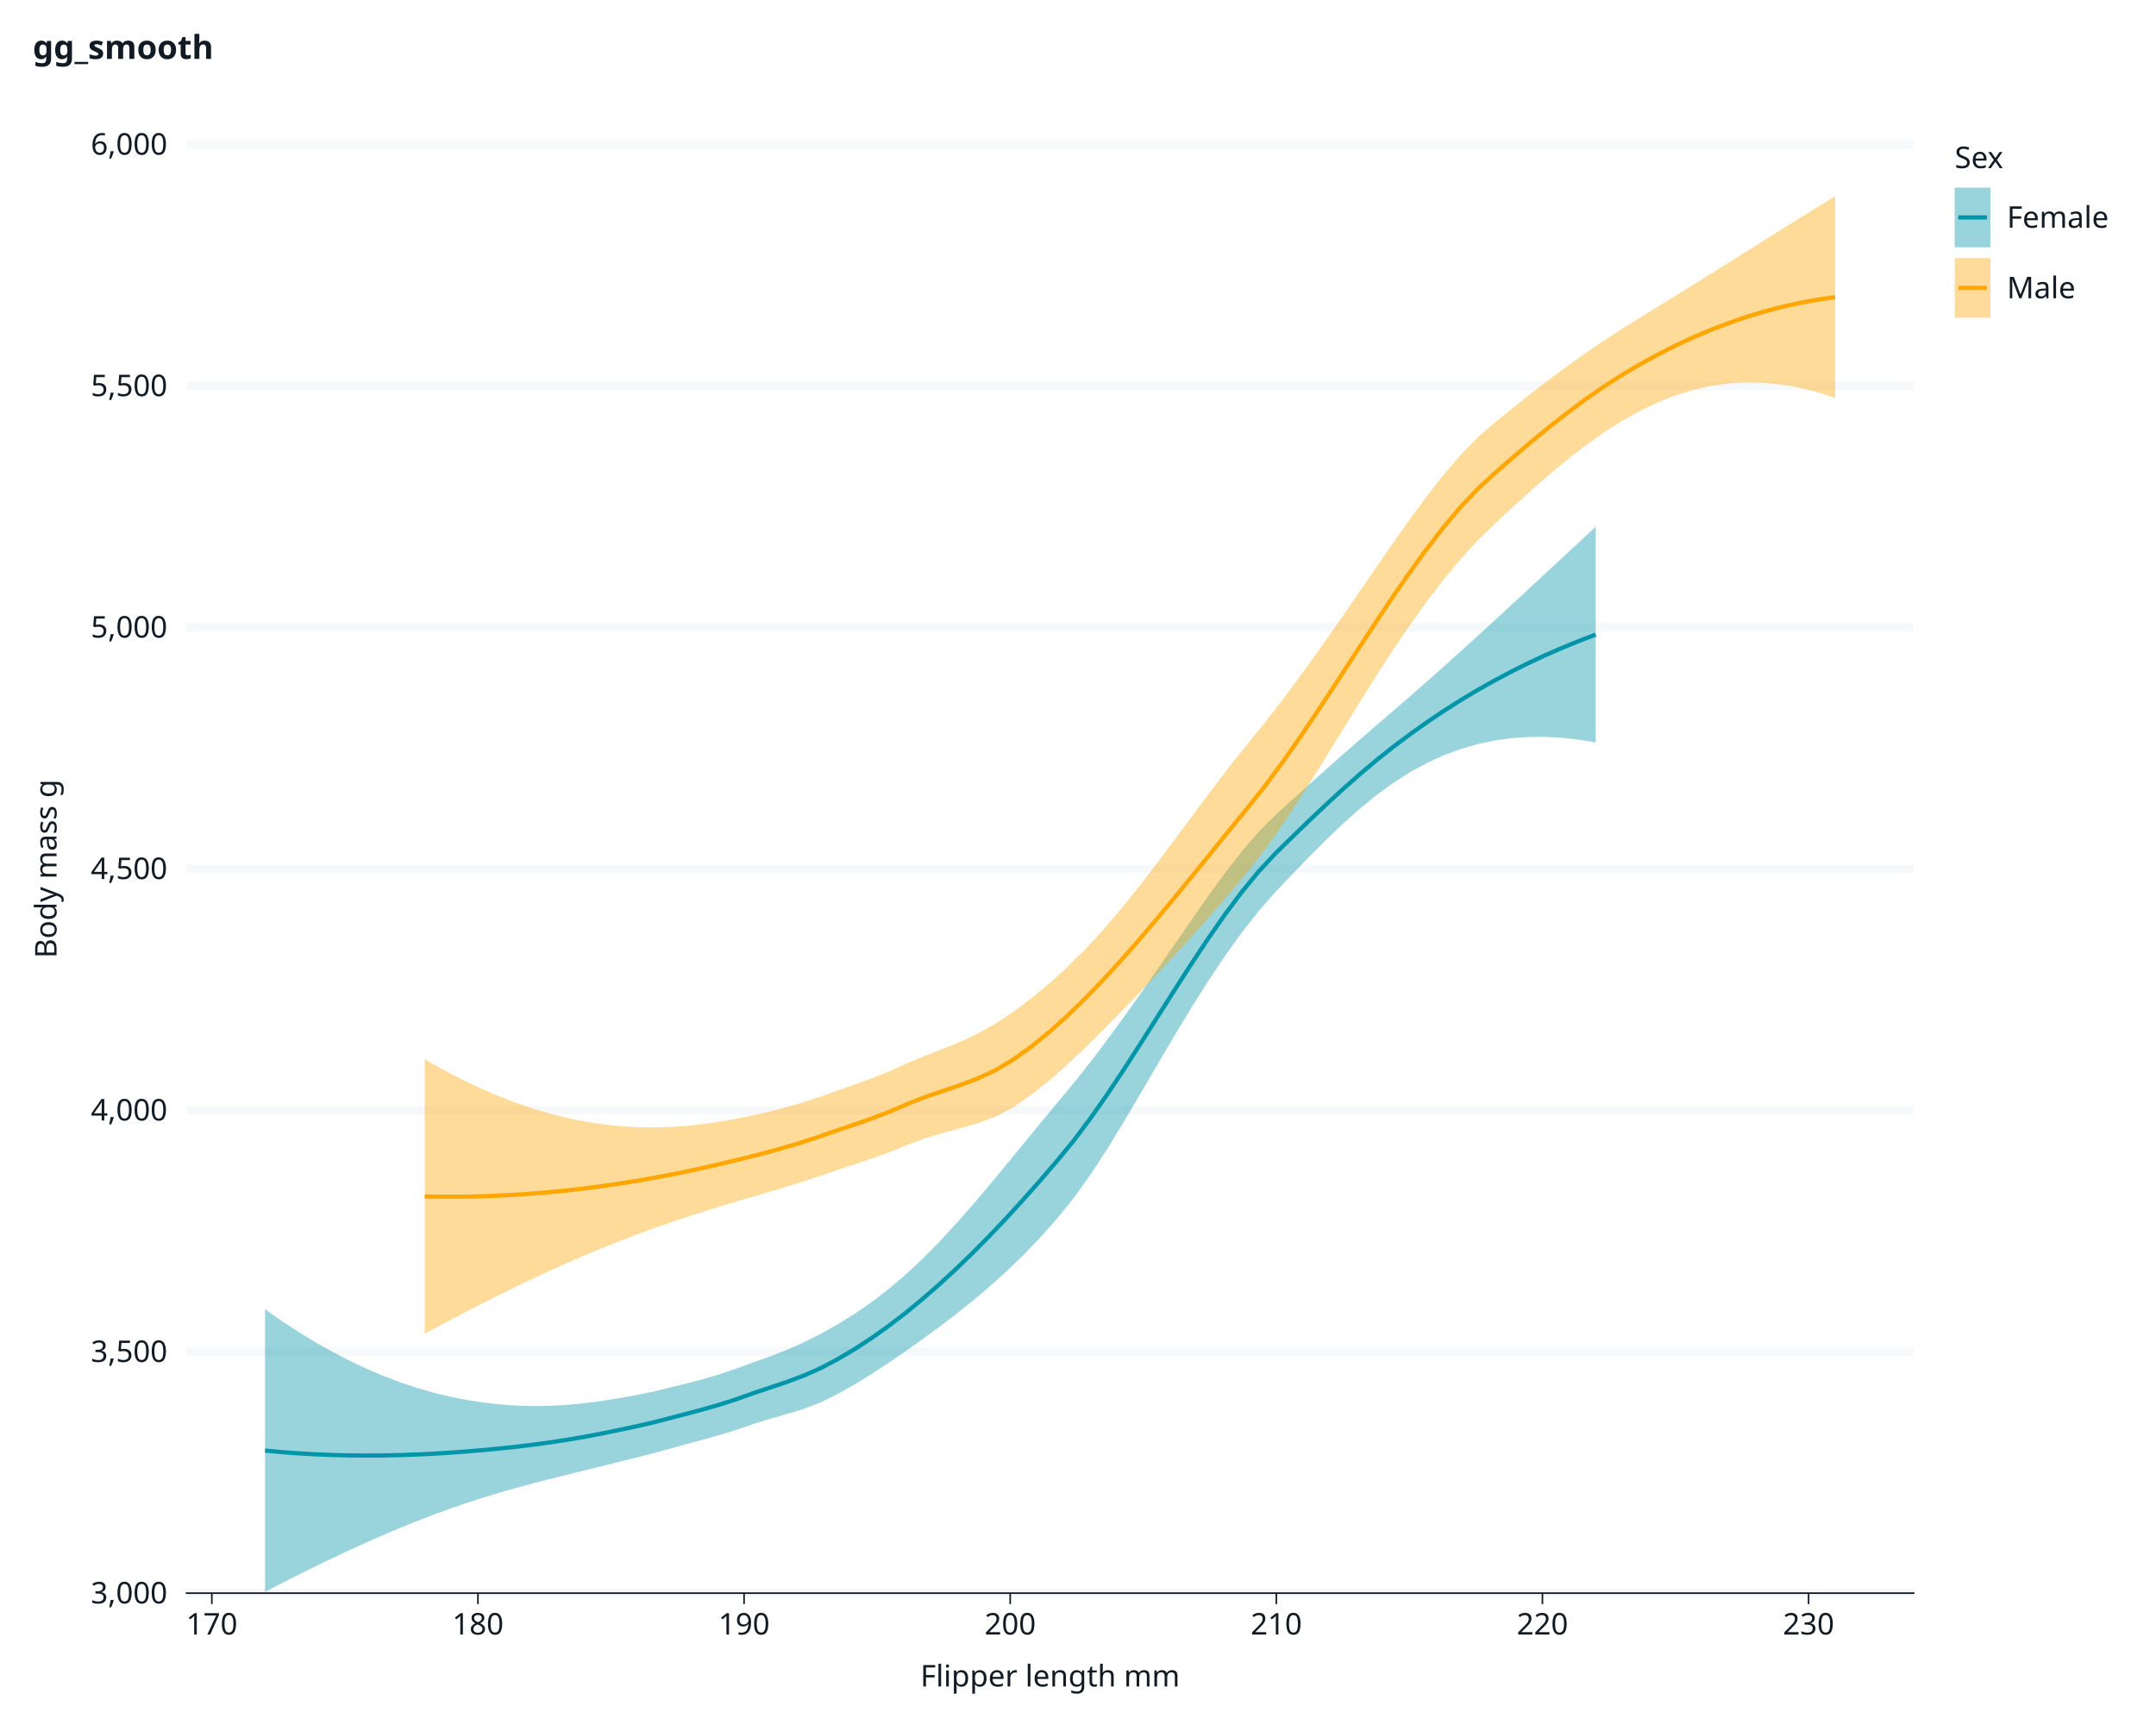
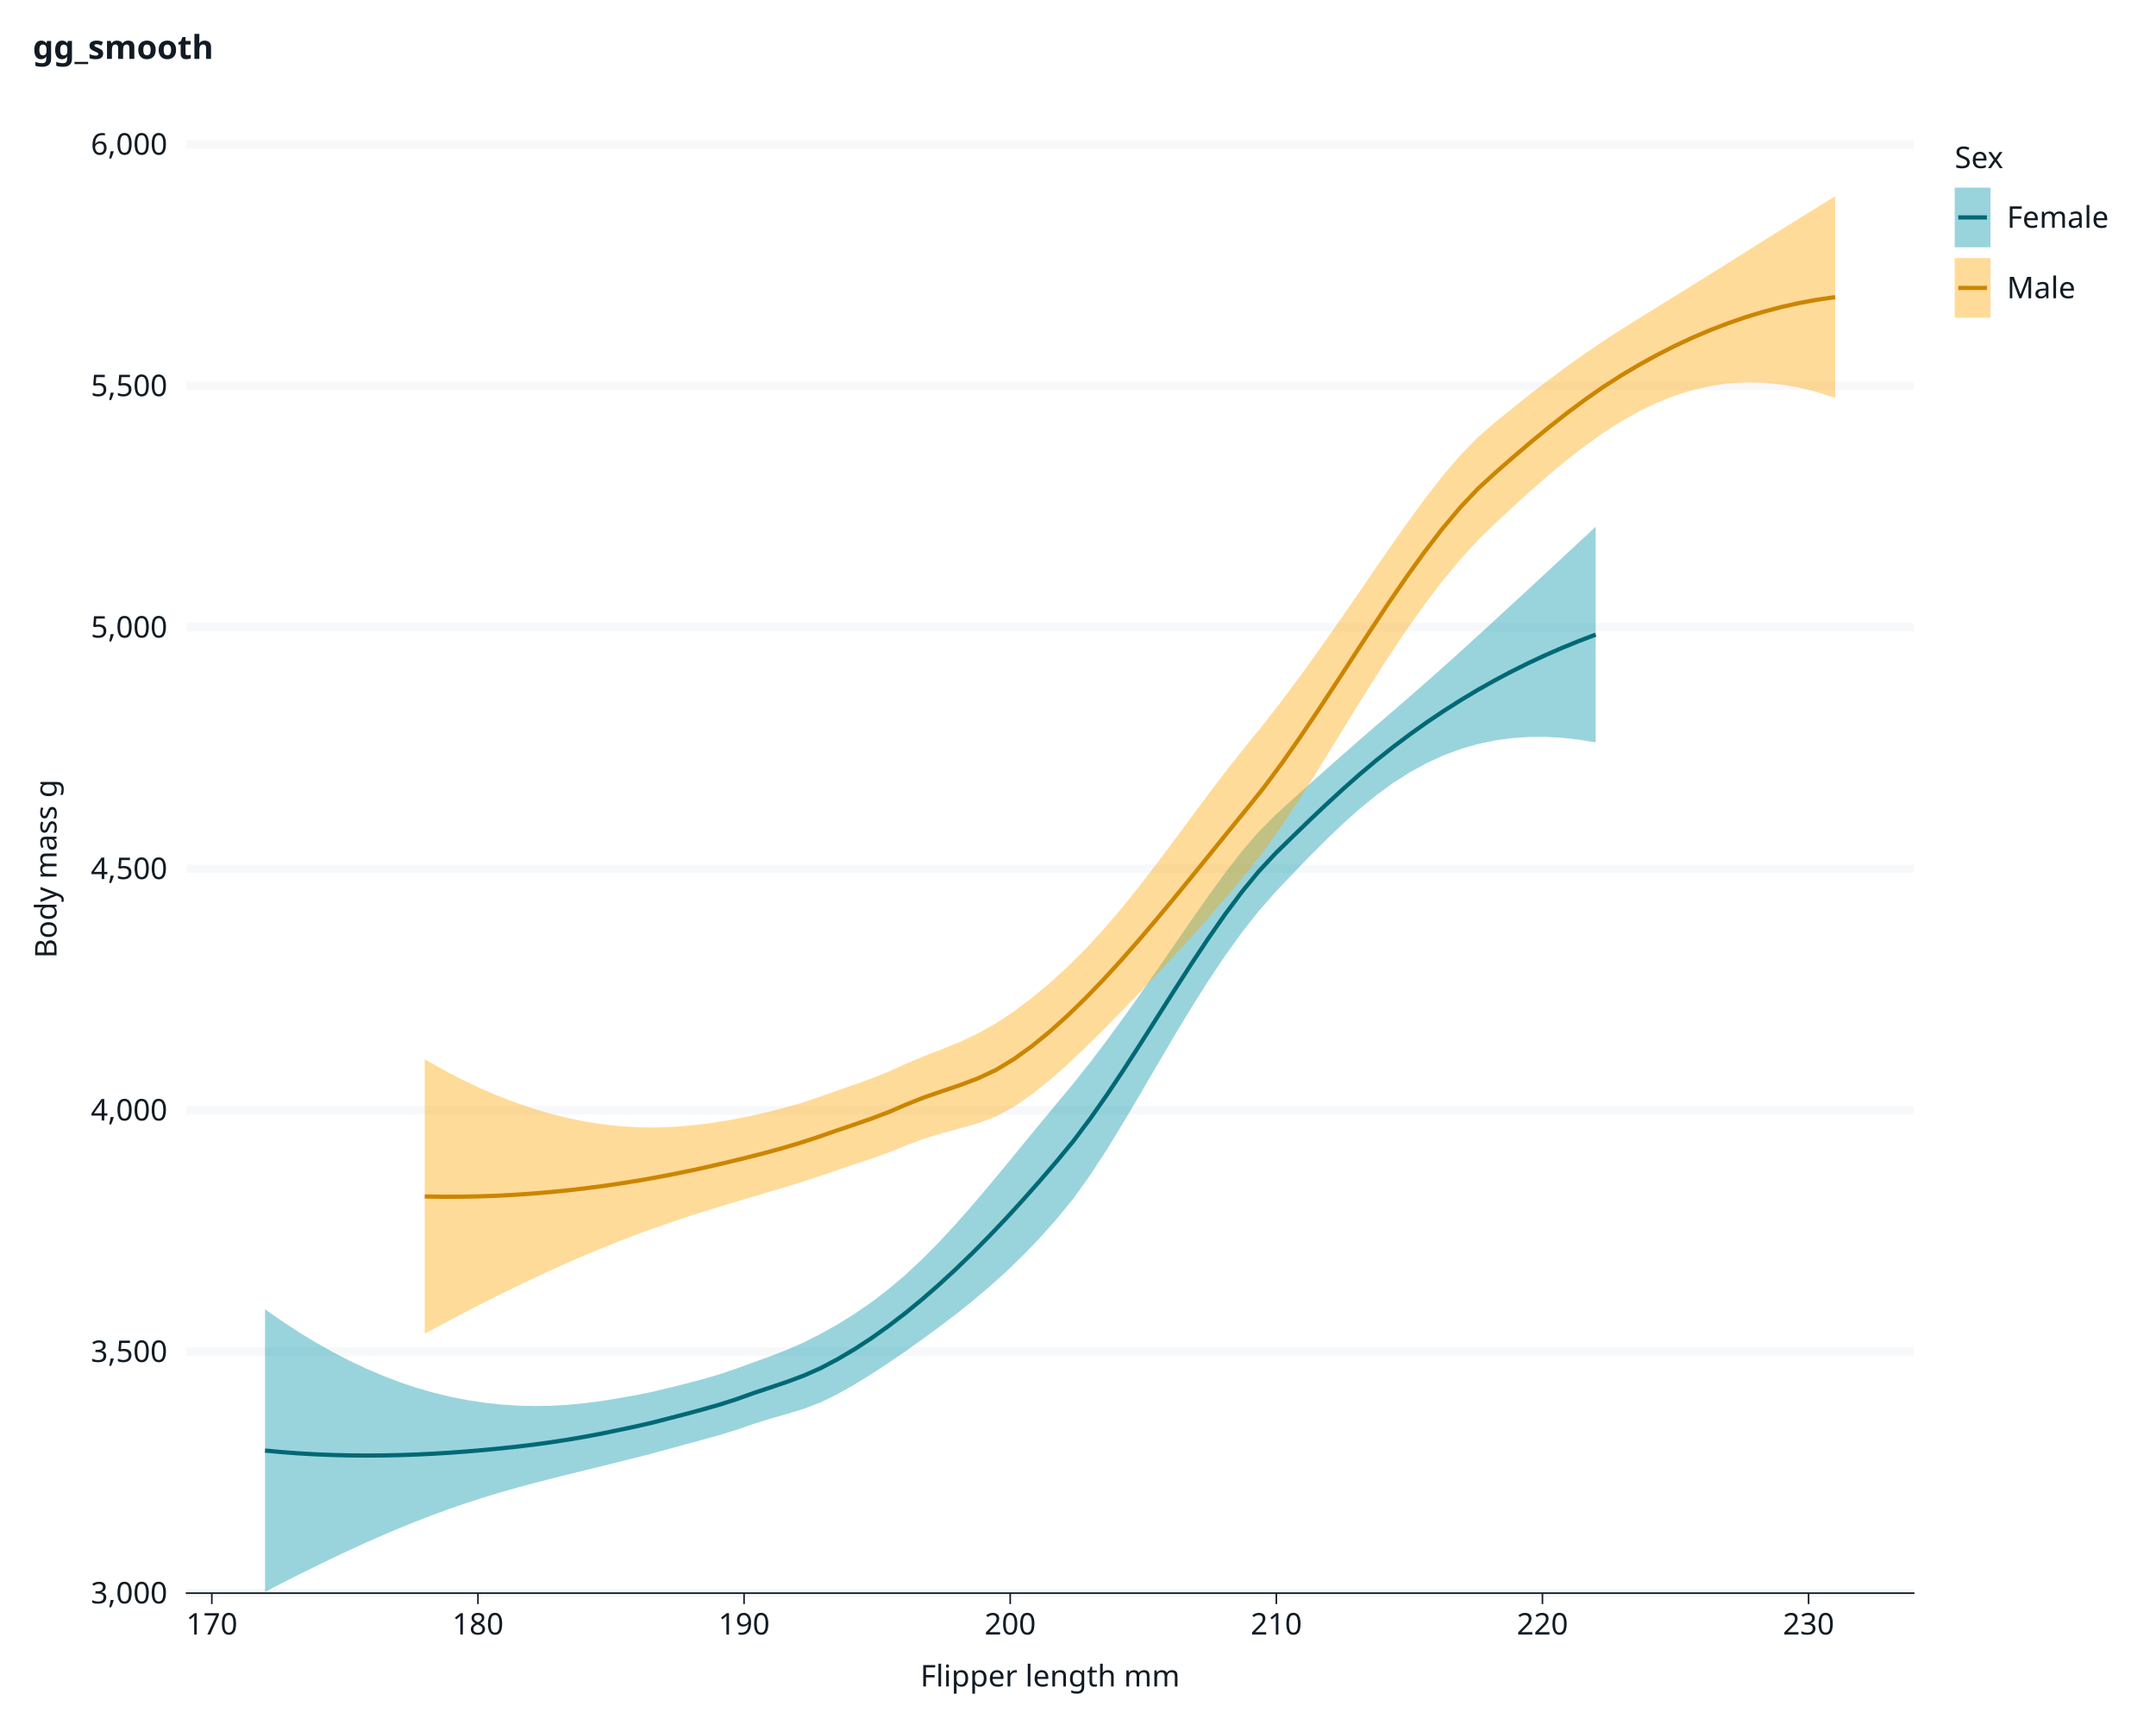
<svg xmlns="http://www.w3.org/2000/svg" class="svglite" data-engine-version="2.0" width="720.00pt" height="576.00pt" viewBox="0 0 720.00 576.00">
  <defs>
    <style type="text/css">
    .svglite line, .svglite polyline, .svglite polygon, .svglite path, .svglite rect, .svglite circle {
      fill: none;
      stroke: #000000;
      stroke-linecap: round;
      stroke-linejoin: round;
      stroke-miterlimit: 10.00;
    }
  </style>
  </defs>
  <rect width="100%" height="100%" style="stroke: none; fill: #FFFFFF;" />
  <defs>
    <clipPath id="cpMC4wMHw3MjAuMDB8MC4wMHw1NzYuMDA=">
      <rect x="0.00" y="0.00" width="720.00" height="576.00" />
    </clipPath>
  </defs>
  <g clip-path="url(#cpMC4wMHw3MjAuMDB8MC4wMHw1NzYuMDA=)">
    <rect x="0" y="0.00" width="720.00" height="576.00" style="stroke-width: 1.07; stroke: #FFFFFF; fill: #FFFFFF;" />
    <rect x="62.29" y="48.21" width="576.79" height="483.76" style="stroke-width: 1.07; stroke: #FFFFFF; fill: #FFFFFF;" />
    <polyline points="115.17,531.97 115.17,48.21 " style="stroke-width: 2.84; stroke: none; stroke-linecap: butt;" />
    <polyline points="204.05,531.97 204.05,48.21 " style="stroke-width: 2.84; stroke: none; stroke-linecap: butt;" />
    <polyline points="292.92,531.97 292.92,48.21 " style="stroke-width: 2.84; stroke: none; stroke-linecap: butt;" />
    <polyline points="381.79,531.97 381.79,48.21 " style="stroke-width: 2.84; stroke: none; stroke-linecap: butt;" />
    <polyline points="470.67,531.97 470.67,48.21 " style="stroke-width: 2.84; stroke: none; stroke-linecap: butt;" />
    <polyline points="559.54,531.97 559.54,48.21 " style="stroke-width: 2.84; stroke: none; stroke-linecap: butt;" />
    <polyline points="62.29,531.97 639.08,531.97 " style="stroke-width: 2.84; stroke: #F6F8FA; stroke-linecap: butt;" />
    <polyline points="62.29,451.34 639.08,451.34 " style="stroke-width: 2.84; stroke: #F6F8FA; stroke-linecap: butt;" />
    <polyline points="62.29,370.71 639.08,370.71 " style="stroke-width: 2.84; stroke: #F6F8FA; stroke-linecap: butt;" />
    <polyline points="62.29,290.09 639.08,290.09 " style="stroke-width: 2.84; stroke: #F6F8FA; stroke-linecap: butt;" />
    <polyline points="62.29,209.46 639.08,209.46 " style="stroke-width: 2.84; stroke: #F6F8FA; stroke-linecap: butt;" />
    <polyline points="62.29,128.84 639.08,128.84 " style="stroke-width: 2.84; stroke: #F6F8FA; stroke-linecap: butt;" />
    <polyline points="62.29,48.21 639.08,48.21 " style="stroke-width: 2.84; stroke: #F6F8FA; stroke-linecap: butt;" />
    <polyline points="70.74,531.97 70.74,48.21 " style="stroke-width: 2.84; stroke: none; stroke-linecap: butt;" />
    <polyline points="159.61,531.97 159.61,48.21 " style="stroke-width: 2.84; stroke: none; stroke-linecap: butt;" />
    <polyline points="248.48,531.97 248.48,48.21 " style="stroke-width: 2.84; stroke: none; stroke-linecap: butt;" />
    <polyline points="337.36,531.97 337.36,48.21 " style="stroke-width: 2.84; stroke: none; stroke-linecap: butt;" />
    <polyline points="426.23,531.97 426.23,48.21 " style="stroke-width: 2.84; stroke: none; stroke-linecap: butt;" />
    <polyline points="515.10,531.97 515.10,48.21 " style="stroke-width: 2.84; stroke: none; stroke-linecap: butt;" />
    <polyline points="603.98,531.97 603.98,48.21 " style="stroke-width: 2.84; stroke: none; stroke-linecap: butt;" />
    <polygon points="88.51,437.18 94.14,441.12 99.76,444.80 105.39,448.23 111.01,451.40 116.64,454.32 122.26,456.98 127.89,459.38 133.51,461.53 139.14,463.41 144.76,465.03 150.39,466.39 156.01,467.50 161.64,468.36 167.26,468.98 172.89,469.36 178.51,469.50 184.13,469.40 189.76,469.07 195.38,468.53 201.01,467.79 206.63,466.87 212.26,465.88 217.88,464.74 223.51,463.39 229.13,461.99 234.76,460.51 240.38,458.85 246.01,456.95 251.63,454.89 257.26,452.87 262.88,450.69 268.51,448.19 274.13,445.36 279.76,442.20 285.38,438.71 291.01,434.84 296.63,430.54 302.26,425.77 307.88,420.53 313.51,414.85 319.13,408.78 324.76,402.39 330.38,395.77 336.01,388.98 341.63,382.12 347.26,375.27 352.88,368.48 358.51,361.73 364.13,354.64 369.76,347.22 375.38,339.53 381.01,331.62 386.63,323.54 392.26,315.37 397.88,307.21 403.51,299.18 409.13,291.45 414.75,284.22 420.38,277.69 426.00,272.04 431.63,266.95 437.25,261.89 442.88,256.87 448.50,251.90 454.13,246.98 459.75,242.11 465.38,237.27 471.00,232.41 476.63,227.48 482.25,222.48 487.88,217.42 493.50,212.31 499.13,207.15 504.75,201.97 510.38,196.77 516.00,191.56 521.63,186.34 527.25,181.12 532.88,175.89 532.88,247.91 527.25,246.98 521.63,246.36 516.00,246.05 510.38,246.09 504.75,246.49 499.13,247.27 493.50,248.45 487.88,250.07 482.25,252.15 476.63,254.71 471.00,257.78 465.38,261.35 459.75,265.44 454.13,270.02 448.50,275.04 442.88,280.41 437.25,286.04 431.63,291.85 426.00,297.79 420.38,304.19 414.75,311.33 409.13,319.13 403.51,327.53 397.88,336.43 392.26,345.74 386.63,355.30 381.01,364.94 375.38,374.47 369.76,383.66 364.13,392.29 358.51,400.14 352.88,407.05 347.26,413.36 341.63,419.20 336.01,424.63 330.38,429.68 324.76,434.43 319.13,438.91 313.51,443.19 307.88,447.31 302.26,451.30 296.63,455.15 291.01,458.84 285.38,462.30 279.76,465.47 274.13,468.25 268.51,470.40 262.88,472.11 257.26,473.73 251.63,475.48 246.01,477.42 240.38,479.15 234.76,480.71 229.13,482.24 223.51,483.78 217.88,485.32 212.26,486.76 206.63,488.16 201.01,489.56 195.38,490.94 189.76,492.33 184.13,493.73 178.51,495.18 172.89,496.69 167.26,498.29 161.64,499.99 156.01,501.80 150.39,503.73 144.76,505.78 139.14,507.95 133.51,510.22 127.89,512.60 122.26,515.07 116.64,517.64 111.01,520.29 105.39,523.01 99.76,525.79 94.14,528.64 88.51,531.54 " style="stroke-width: 0.00; stroke: none; stroke-linecap: butt; fill: #0095A8; fill-opacity: 0.40;" />
    <polyline points="88.51,437.18 94.14,441.12 99.76,444.80 105.39,448.23 111.01,451.40 116.64,454.32 122.26,456.98 127.89,459.38 133.51,461.53 139.14,463.41 144.76,465.03 150.39,466.39 156.01,467.50 161.64,468.36 167.26,468.98 172.89,469.36 178.51,469.50 184.13,469.40 189.76,469.07 195.38,468.53 201.01,467.79 206.63,466.87 212.26,465.88 217.88,464.74 223.51,463.39 229.13,461.99 234.76,460.51 240.38,458.85 246.01,456.95 251.63,454.89 257.26,452.87 262.88,450.69 268.51,448.19 274.13,445.36 279.76,442.20 285.38,438.71 291.01,434.84 296.63,430.54 302.26,425.77 307.88,420.53 313.51,414.85 319.13,408.78 324.76,402.39 330.38,395.77 336.01,388.98 341.63,382.12 347.26,375.27 352.88,368.48 358.51,361.73 364.13,354.64 369.76,347.22 375.38,339.53 381.01,331.62 386.63,323.54 392.26,315.37 397.88,307.21 403.51,299.18 409.13,291.45 414.75,284.22 420.38,277.69 426.00,272.04 431.63,266.95 437.25,261.89 442.88,256.87 448.50,251.90 454.13,246.98 459.75,242.11 465.38,237.27 471.00,232.41 476.63,227.48 482.25,222.48 487.88,217.42 493.50,212.31 499.13,207.15 504.75,201.97 510.38,196.77 516.00,191.56 521.63,186.34 527.25,181.12 532.88,175.89 " style="stroke-width: 1.41; stroke: none; stroke-linecap: butt;" />
    <polyline points="532.88,247.91 527.25,246.98 521.63,246.36 516.00,246.05 510.38,246.09 504.75,246.49 499.13,247.27 493.50,248.45 487.88,250.07 482.25,252.15 476.63,254.71 471.00,257.78 465.38,261.35 459.75,265.44 454.13,270.02 448.50,275.04 442.88,280.41 437.25,286.04 431.63,291.85 426.00,297.79 420.38,304.19 414.75,311.33 409.13,319.13 403.51,327.53 397.88,336.43 392.26,345.74 386.63,355.30 381.01,364.94 375.38,374.47 369.76,383.66 364.13,392.29 358.51,400.14 352.88,407.05 347.26,413.36 341.63,419.20 336.01,424.63 330.38,429.68 324.76,434.43 319.13,438.91 313.51,443.19 307.88,447.31 302.26,451.30 296.63,455.15 291.01,458.84 285.38,462.30 279.76,465.47 274.13,468.25 268.51,470.40 262.88,472.11 257.26,473.73 251.63,475.48 246.01,477.42 240.38,479.15 234.76,480.71 229.13,482.24 223.51,483.78 217.88,485.32 212.26,486.76 206.63,488.16 201.01,489.56 195.38,490.94 189.76,492.33 184.13,493.73 178.51,495.18 172.89,496.69 167.26,498.29 161.64,499.99 156.01,501.80 150.39,503.73 144.76,505.78 139.14,507.95 133.51,510.22 127.89,512.60 122.26,515.07 116.64,517.64 111.01,520.29 105.39,523.01 99.76,525.79 94.14,528.64 88.51,531.54 " style="stroke-width: 1.41; stroke: none; stroke-linecap: butt;" />
-     <polyline points="88.51,484.36 94.14,484.88 99.76,485.30 105.39,485.62 111.01,485.84 116.64,485.98 122.26,486.03 127.89,485.99 133.51,485.87 139.14,485.68 144.76,485.41 150.39,485.06 156.01,484.65 161.64,484.17 167.26,483.63 172.89,483.03 178.51,482.34 184.13,481.57 189.76,480.70 195.38,479.74 201.01,478.67 206.63,477.51 212.26,476.32 217.88,475.03 223.51,473.58 229.13,472.12 234.76,470.61 240.38,469.00 246.01,467.19 251.63,465.18 257.26,463.30 262.88,461.40 268.51,459.30 274.13,456.80 279.76,453.83 285.38,450.51 291.01,446.84 296.63,442.84 302.26,438.53 307.88,433.92 313.51,429.02 319.13,423.85 324.76,418.41 330.38,412.73 336.01,406.81 341.63,400.66 347.26,394.31 352.88,387.77 358.51,380.94 364.13,373.46 369.76,365.44 375.38,357.00 381.01,348.28 386.63,339.42 392.26,330.55 397.88,321.82 403.51,313.35 409.13,305.29 414.75,297.78 420.38,290.94 426.00,284.91 431.63,279.40 437.25,273.96 442.88,268.64 448.50,263.47 454.13,258.50 459.75,253.77 465.38,249.31 471.00,245.09 476.63,241.09 482.25,237.32 487.88,233.75 493.50,230.38 499.13,227.21 504.75,224.23 510.38,221.43 516.00,218.81 521.63,216.35 527.25,214.05 532.88,211.90 " style="stroke-width: 1.41; stroke: #0095A8; stroke-linecap: butt;" />
+     <polyline points="88.51,484.36 94.14,484.88 99.76,485.30 105.39,485.62 111.01,485.84 116.64,485.98 122.26,486.03 127.89,485.99 133.51,485.87 139.14,485.68 144.76,485.41 150.39,485.06 156.01,484.65 161.64,484.17 167.26,483.63 172.89,483.03 178.51,482.34 184.13,481.57 189.76,480.70 195.38,479.74 201.01,478.67 206.63,477.51 212.26,476.32 217.88,475.03 223.51,473.58 229.13,472.12 234.76,470.61 240.38,469.00 246.01,467.19 251.63,465.18 257.26,463.30 262.88,461.40 268.51,459.30 274.13,456.80 279.76,453.83 285.38,450.51 291.01,446.84 296.63,442.84 302.26,438.53 307.88,433.92 313.51,429.02 319.13,423.85 324.76,418.41 330.38,412.73 336.01,406.81 341.63,400.66 347.26,394.31 352.88,387.77 358.51,380.94 364.13,373.46 369.76,365.44 375.38,357.00 381.01,348.28 386.63,339.42 392.26,330.55 397.88,321.82 403.51,313.35 409.13,305.29 414.75,297.78 420.38,290.94 426.00,284.91 431.63,279.40 437.25,273.96 442.88,268.64 448.50,263.47 454.13,258.50 459.75,253.77 465.38,249.31 471.00,245.09 476.63,241.09 482.25,237.32 487.88,233.75 493.50,230.38 499.13,227.21 504.75,224.23 510.38,221.43 516.00,218.81 521.63,216.35 527.25,214.05 532.88,211.90 " style="stroke-width: 1.41; stroke: #006875; stroke-linecap: butt;" />
    <polygon points="141.84,353.70 147.80,357.09 153.76,360.21 159.72,363.07 165.69,365.67 171.65,367.99 177.61,370.05 183.57,371.82 189.53,373.32 195.50,374.53 201.46,375.45 207.42,376.08 213.38,376.42 219.35,376.47 225.31,376.25 231.27,375.76 237.23,375.02 243.20,374.06 249.16,372.93 255.12,371.63 261.08,370.14 267.05,368.44 273.01,366.50 278.97,364.39 284.93,362.32 290.90,360.17 296.86,357.79 302.82,355.09 308.78,352.58 314.74,350.29 320.71,347.86 326.67,345.04 332.63,341.69 338.59,337.72 344.56,333.24 350.52,328.31 356.48,322.88 362.44,316.94 368.41,310.48 374.37,303.52 380.33,296.12 386.29,288.38 392.26,280.42 398.22,272.36 404.18,264.36 410.14,256.54 416.10,249.05 422.07,241.72 428.03,234.03 433.99,226.04 439.95,217.78 445.92,209.30 451.88,200.69 457.84,192.00 463.80,183.35 469.77,174.86 475.73,166.70 481.69,159.03 487.65,152.04 493.62,145.93 499.58,140.79 505.54,135.95 511.50,131.22 517.46,126.65 523.43,122.23 529.39,117.99 535.35,113.93 541.31,110.07 547.28,106.34 553.24,102.65 559.20,98.97 565.16,95.27 571.13,91.56 577.09,87.83 583.05,84.08 589.01,80.33 594.98,76.59 600.94,72.88 606.90,69.19 612.86,65.54 612.86,132.87 606.90,130.95 600.94,129.46 594.98,128.41 589.01,127.81 583.05,127.68 577.09,128.04 571.13,128.90 565.16,130.27 559.20,132.15 553.24,134.54 547.28,137.42 541.31,140.76 535.35,144.57 529.39,148.83 523.43,153.45 517.46,158.39 511.50,163.58 505.54,168.98 499.58,174.52 493.62,180.31 487.65,186.82 481.69,194.02 475.73,201.86 469.77,210.26 463.80,219.16 457.84,228.45 451.88,238.02 445.92,247.73 439.95,257.39 433.99,266.82 428.03,275.83 422.07,284.20 416.10,291.78 410.14,298.90 404.18,305.80 398.22,312.50 392.26,319.02 386.29,325.41 380.33,331.69 374.37,337.86 368.41,343.92 362.44,349.81 356.48,355.44 350.52,360.71 344.56,365.47 338.59,369.59 332.63,372.81 326.67,375.04 320.71,376.75 314.74,378.35 308.78,380.15 302.82,382.37 296.86,384.80 290.90,386.94 284.93,388.94 278.97,390.92 273.01,392.96 267.05,394.90 261.08,396.74 255.12,398.51 249.16,400.25 243.20,402.02 237.23,403.85 231.27,405.74 225.31,407.71 219.35,409.78 213.38,411.94 207.42,414.21 201.46,416.58 195.50,419.06 189.53,421.64 183.57,424.32 177.61,427.10 171.65,429.95 165.69,432.89 159.72,435.90 153.76,438.98 147.80,442.13 141.84,445.34 " style="stroke-width: 0.00; stroke: none; stroke-linecap: butt; fill: #FFA600; fill-opacity: 0.40;" />
    <polyline points="141.84,353.70 147.80,357.09 153.76,360.21 159.72,363.07 165.69,365.67 171.65,367.99 177.61,370.05 183.57,371.82 189.53,373.32 195.50,374.53 201.46,375.45 207.42,376.08 213.38,376.42 219.35,376.47 225.31,376.25 231.27,375.76 237.23,375.02 243.20,374.06 249.16,372.93 255.12,371.63 261.08,370.14 267.05,368.44 273.01,366.50 278.97,364.39 284.93,362.32 290.90,360.17 296.86,357.79 302.82,355.09 308.78,352.58 314.74,350.29 320.71,347.86 326.67,345.04 332.63,341.69 338.59,337.72 344.56,333.24 350.52,328.31 356.48,322.88 362.44,316.94 368.41,310.48 374.37,303.52 380.33,296.12 386.29,288.38 392.26,280.42 398.22,272.36 404.18,264.36 410.14,256.54 416.10,249.05 422.07,241.72 428.03,234.03 433.99,226.04 439.95,217.78 445.92,209.30 451.88,200.69 457.84,192.00 463.80,183.35 469.77,174.86 475.73,166.70 481.69,159.03 487.65,152.04 493.62,145.93 499.58,140.79 505.54,135.95 511.50,131.22 517.46,126.65 523.43,122.23 529.39,117.99 535.35,113.93 541.31,110.07 547.28,106.34 553.24,102.65 559.20,98.97 565.16,95.27 571.13,91.56 577.09,87.83 583.05,84.08 589.01,80.33 594.98,76.59 600.94,72.88 606.90,69.19 612.86,65.54 " style="stroke-width: 1.41; stroke: none; stroke-linecap: butt;" />
    <polyline points="612.86,132.87 606.90,130.95 600.94,129.46 594.98,128.41 589.01,127.81 583.05,127.68 577.09,128.04 571.13,128.90 565.16,130.27 559.20,132.15 553.24,134.54 547.28,137.42 541.31,140.76 535.35,144.57 529.39,148.83 523.43,153.45 517.46,158.39 511.50,163.58 505.54,168.98 499.58,174.52 493.62,180.31 487.65,186.82 481.69,194.02 475.73,201.86 469.77,210.26 463.80,219.16 457.84,228.45 451.88,238.02 445.92,247.73 439.95,257.39 433.99,266.82 428.03,275.83 422.07,284.20 416.10,291.78 410.14,298.90 404.18,305.80 398.22,312.50 392.26,319.02 386.29,325.41 380.33,331.69 374.37,337.86 368.41,343.92 362.44,349.81 356.48,355.44 350.52,360.71 344.56,365.47 338.59,369.59 332.63,372.81 326.67,375.04 320.71,376.75 314.74,378.35 308.78,380.15 302.82,382.37 296.86,384.80 290.90,386.94 284.93,388.94 278.97,390.92 273.01,392.96 267.05,394.90 261.08,396.74 255.12,398.51 249.16,400.25 243.20,402.02 237.23,403.85 231.27,405.74 225.31,407.71 219.35,409.78 213.38,411.94 207.42,414.21 201.46,416.58 195.50,419.06 189.53,421.64 183.57,424.32 177.61,427.10 171.65,429.95 165.69,432.89 159.72,435.90 153.76,438.98 147.80,442.13 141.84,445.34 " style="stroke-width: 1.41; stroke: none; stroke-linecap: butt;" />
-     <polyline points="141.84,399.52 147.80,399.61 153.76,399.60 159.72,399.49 165.69,399.28 171.65,398.97 177.61,398.57 183.57,398.07 189.53,397.48 195.50,396.79 201.46,396.01 207.42,395.14 213.38,394.18 219.35,393.12 225.31,391.98 231.27,390.75 237.23,389.43 243.20,388.04 249.16,386.59 255.12,385.07 261.08,383.44 267.05,381.67 273.01,379.73 278.97,377.65 284.93,375.63 290.90,373.56 296.86,371.30 302.82,368.73 308.78,366.37 314.74,364.32 320.71,362.30 326.67,360.04 332.63,357.25 338.59,353.65 344.56,349.36 350.52,344.51 356.48,339.16 362.44,333.37 368.41,327.20 374.37,320.69 380.33,313.91 386.29,306.90 392.26,299.72 398.22,292.43 404.18,285.08 410.14,277.72 416.10,270.41 422.07,262.96 428.03,254.93 433.99,246.43 439.95,237.58 445.92,228.52 451.88,219.36 457.84,210.23 463.80,201.25 469.77,192.56 475.73,184.28 481.69,176.53 487.65,169.43 493.62,163.12 499.58,157.66 505.54,152.46 511.50,147.40 517.46,142.52 523.43,137.84 529.39,133.41 535.35,129.25 541.31,125.42 547.28,121.88 553.24,118.60 559.20,115.56 565.16,112.77 571.13,110.23 577.09,107.94 583.05,105.88 589.01,104.07 594.98,102.50 600.94,101.17 606.90,100.07 612.86,99.21 " style="stroke-width: 1.41; stroke: #FFA600; stroke-linecap: butt;" />
+     <polyline points="141.84,399.52 147.80,399.61 153.76,399.60 159.72,399.49 165.69,399.28 171.65,398.97 177.61,398.57 183.57,398.07 189.53,397.48 195.50,396.79 201.46,396.01 207.42,395.14 213.38,394.18 219.35,393.12 225.31,391.98 231.27,390.75 237.23,389.43 243.20,388.04 249.16,386.59 255.12,385.07 261.08,383.44 267.05,381.67 273.01,379.73 278.97,377.65 284.93,375.63 290.90,373.56 296.86,371.30 302.82,368.73 308.78,366.37 314.74,364.32 320.71,362.30 326.67,360.04 332.63,357.25 338.59,353.65 344.56,349.36 350.52,344.51 356.48,339.16 362.44,333.37 368.41,327.20 374.37,320.69 380.33,313.91 386.29,306.90 392.26,299.72 398.22,292.43 404.18,285.08 410.14,277.72 416.10,270.41 422.07,262.96 428.03,254.93 433.99,246.43 439.95,237.58 445.92,228.52 451.88,219.36 457.84,210.23 463.80,201.25 469.77,192.56 475.73,184.28 481.69,176.53 487.65,169.43 493.62,163.12 499.58,157.66 505.54,152.46 511.50,147.40 517.46,142.52 523.43,137.84 529.39,133.41 535.35,129.25 541.31,125.42 547.28,121.88 553.24,118.60 559.20,115.56 565.16,112.77 571.13,110.23 577.09,107.94 583.05,105.88 589.01,104.07 594.98,102.50 600.94,101.17 606.90,100.07 612.86,99.21 " style="stroke-width: 1.41; stroke: #CC8500; stroke-linecap: butt;" />
    <polyline points="62.29,531.97 62.29,48.21 " style="stroke-width: 0.53; stroke: none; stroke-linecap: square;" />
    <text x="55.90" y="535.41" text-anchor="end" style="font-size: 10.00px; fill: #121B24; font-family: sans;" textLength="25.03px" lengthAdjust="spacingAndGlyphs">3,000</text>
    <text x="55.90" y="454.78" text-anchor="end" style="font-size: 10.00px; fill: #121B24; font-family: sans;" textLength="25.03px" lengthAdjust="spacingAndGlyphs">3,500</text>
    <text x="55.90" y="374.15" text-anchor="end" style="font-size: 10.00px; fill: #121B24; font-family: sans;" textLength="25.03px" lengthAdjust="spacingAndGlyphs">4,000</text>
    <text x="55.90" y="293.53" text-anchor="end" style="font-size: 10.00px; fill: #121B24; font-family: sans;" textLength="25.03px" lengthAdjust="spacingAndGlyphs">4,500</text>
    <text x="55.90" y="212.90" text-anchor="end" style="font-size: 10.00px; fill: #121B24; font-family: sans;" textLength="25.03px" lengthAdjust="spacingAndGlyphs">5,000</text>
    <text x="55.90" y="132.28" text-anchor="end" style="font-size: 10.00px; fill: #121B24; font-family: sans;" textLength="25.03px" lengthAdjust="spacingAndGlyphs">5,500</text>
    <text x="55.90" y="51.65" text-anchor="end" style="font-size: 10.00px; fill: #121B24; font-family: sans;" textLength="25.03px" lengthAdjust="spacingAndGlyphs">6,000</text>
    <polyline points="58.64,531.97 62.29,531.97 " style="stroke-width: 0.53; stroke: none; stroke-linecap: butt;" />
    <polyline points="58.64,451.34 62.29,451.34 " style="stroke-width: 0.53; stroke: none; stroke-linecap: butt;" />
    <polyline points="58.64,370.71 62.29,370.71 " style="stroke-width: 0.53; stroke: none; stroke-linecap: butt;" />
    <polyline points="58.64,290.09 62.29,290.09 " style="stroke-width: 0.53; stroke: none; stroke-linecap: butt;" />
    <polyline points="58.64,209.46 62.29,209.46 " style="stroke-width: 0.53; stroke: none; stroke-linecap: butt;" />
    <polyline points="58.64,128.84 62.29,128.84 " style="stroke-width: 0.53; stroke: none; stroke-linecap: butt;" />
    <polyline points="58.64,48.21 62.29,48.21 " style="stroke-width: 0.53; stroke: none; stroke-linecap: butt;" />
    <polyline points="62.29,531.97 639.08,531.97 " style="stroke-width: 0.53; stroke: #121B24; stroke-linecap: square;" />
    <polyline points="70.74,535.62 70.74,531.97 " style="stroke-width: 0.53; stroke: #121B24; stroke-linecap: butt;" />
    <polyline points="159.61,535.62 159.61,531.97 " style="stroke-width: 0.53; stroke: #121B24; stroke-linecap: butt;" />
    <polyline points="248.48,535.62 248.48,531.97 " style="stroke-width: 0.53; stroke: #121B24; stroke-linecap: butt;" />
    <polyline points="337.36,535.62 337.36,531.97 " style="stroke-width: 0.53; stroke: #121B24; stroke-linecap: butt;" />
    <polyline points="426.23,535.62 426.23,531.97 " style="stroke-width: 0.53; stroke: #121B24; stroke-linecap: butt;" />
    <polyline points="515.10,535.62 515.10,531.97 " style="stroke-width: 0.53; stroke: #121B24; stroke-linecap: butt;" />
    <polyline points="603.98,535.62 603.98,531.97 " style="stroke-width: 0.53; stroke: #121B24; stroke-linecap: butt;" />
    <text x="70.74" y="545.79" text-anchor="middle" style="font-size: 10.00px; fill: #121B24; font-family: sans;" textLength="16.69px" lengthAdjust="spacingAndGlyphs">170</text>
    <text x="159.61" y="545.79" text-anchor="middle" style="font-size: 10.00px; fill: #121B24; font-family: sans;" textLength="16.69px" lengthAdjust="spacingAndGlyphs">180</text>
    <text x="248.48" y="545.79" text-anchor="middle" style="font-size: 10.00px; fill: #121B24; font-family: sans;" textLength="16.69px" lengthAdjust="spacingAndGlyphs">190</text>
    <text x="337.36" y="545.79" text-anchor="middle" style="font-size: 10.00px; fill: #121B24; font-family: sans;" textLength="16.69px" lengthAdjust="spacingAndGlyphs">200</text>
    <text x="426.23" y="545.79" text-anchor="middle" style="font-size: 10.00px; fill: #121B24; font-family: sans;" textLength="16.69px" lengthAdjust="spacingAndGlyphs">210</text>
    <text x="515.10" y="545.79" text-anchor="middle" style="font-size: 10.00px; fill: #121B24; font-family: sans;" textLength="16.69px" lengthAdjust="spacingAndGlyphs">220</text>
    <text x="603.98" y="545.79" text-anchor="middle" style="font-size: 10.00px; fill: #121B24; font-family: sans;" textLength="16.69px" lengthAdjust="spacingAndGlyphs">230</text>
    <text x="350.69" y="563.13" text-anchor="middle" style="font-size: 10.00px; fill: #121B24; font-family: sans;" textLength="80.03px" lengthAdjust="spacingAndGlyphs">Flipper length mm</text>
    <text transform="translate(18.88,290.09) rotate(-90)" text-anchor="middle" style="font-size: 10.00px; fill: #121B24; font-family: sans;" textLength="57.82px" lengthAdjust="spacingAndGlyphs">Body mass g</text>
    <rect x="644.56" y="48.21" width="53.52" height="66.11" style="stroke-width: 1.07; stroke: #FFFFFF; fill: #FFFFFF;" />
    <text x="652.78" y="56.13" style="font-size: 10.00px; fill: #121B24; font-family: sans;" textLength="17.24px" lengthAdjust="spacingAndGlyphs">Sex</text>
    <rect x="652.78" y="62.65" width="11.96" height="19.92" style="stroke-width: 1.07; stroke: #FFFFFF; fill: #FFFFFF;" />
    <rect x="652.78" y="62.65" width="11.96" height="19.92" style="stroke-width: 0.75; stroke: none; fill: #0095A8; fill-opacity: 0.40;" />
-     <line x1="653.97" y1="72.61" x2="663.54" y2="72.61" style="stroke-width: 1.41; stroke: #0095A8; stroke-linecap: butt;" />
+     <line x1="653.97" y1="72.61" x2="663.54" y2="72.61" style="stroke-width: 1.41; stroke: #006875; stroke-linecap: butt;" />
    <rect x="652.78" y="86.18" width="11.96" height="19.92" style="stroke-width: 1.07; stroke: #FFFFFF; fill: #FFFFFF;" />
    <rect x="652.78" y="86.18" width="11.96" height="19.92" style="stroke-width: 0.75; stroke: none; fill: #FFA600; fill-opacity: 0.40;" />
-     <line x1="653.97" y1="96.14" x2="663.54" y2="96.14" style="stroke-width: 1.41; stroke: #FFA600; stroke-linecap: butt;" />
+     <line x1="653.97" y1="96.14" x2="663.54" y2="96.14" style="stroke-width: 1.41; stroke: #CC8500; stroke-linecap: butt;" />
    <text x="670.21" y="76.05" style="font-size: 10.00px; fill: #121B24; font-family: sans;" textLength="33.35px" lengthAdjust="spacingAndGlyphs">Female</text>
    <text x="670.21" y="99.58" style="font-size: 10.00px; fill: #121B24; font-family: sans;" textLength="21.68px" lengthAdjust="spacingAndGlyphs">Male</text>
    <text x="10.96" y="19.67" style="font-size: 11.00px; font-weight: bold; fill: #121B24; font-family: sans;" textLength="54.44px" lengthAdjust="spacingAndGlyphs">gg_smooth</text>
  </g>
</svg>
